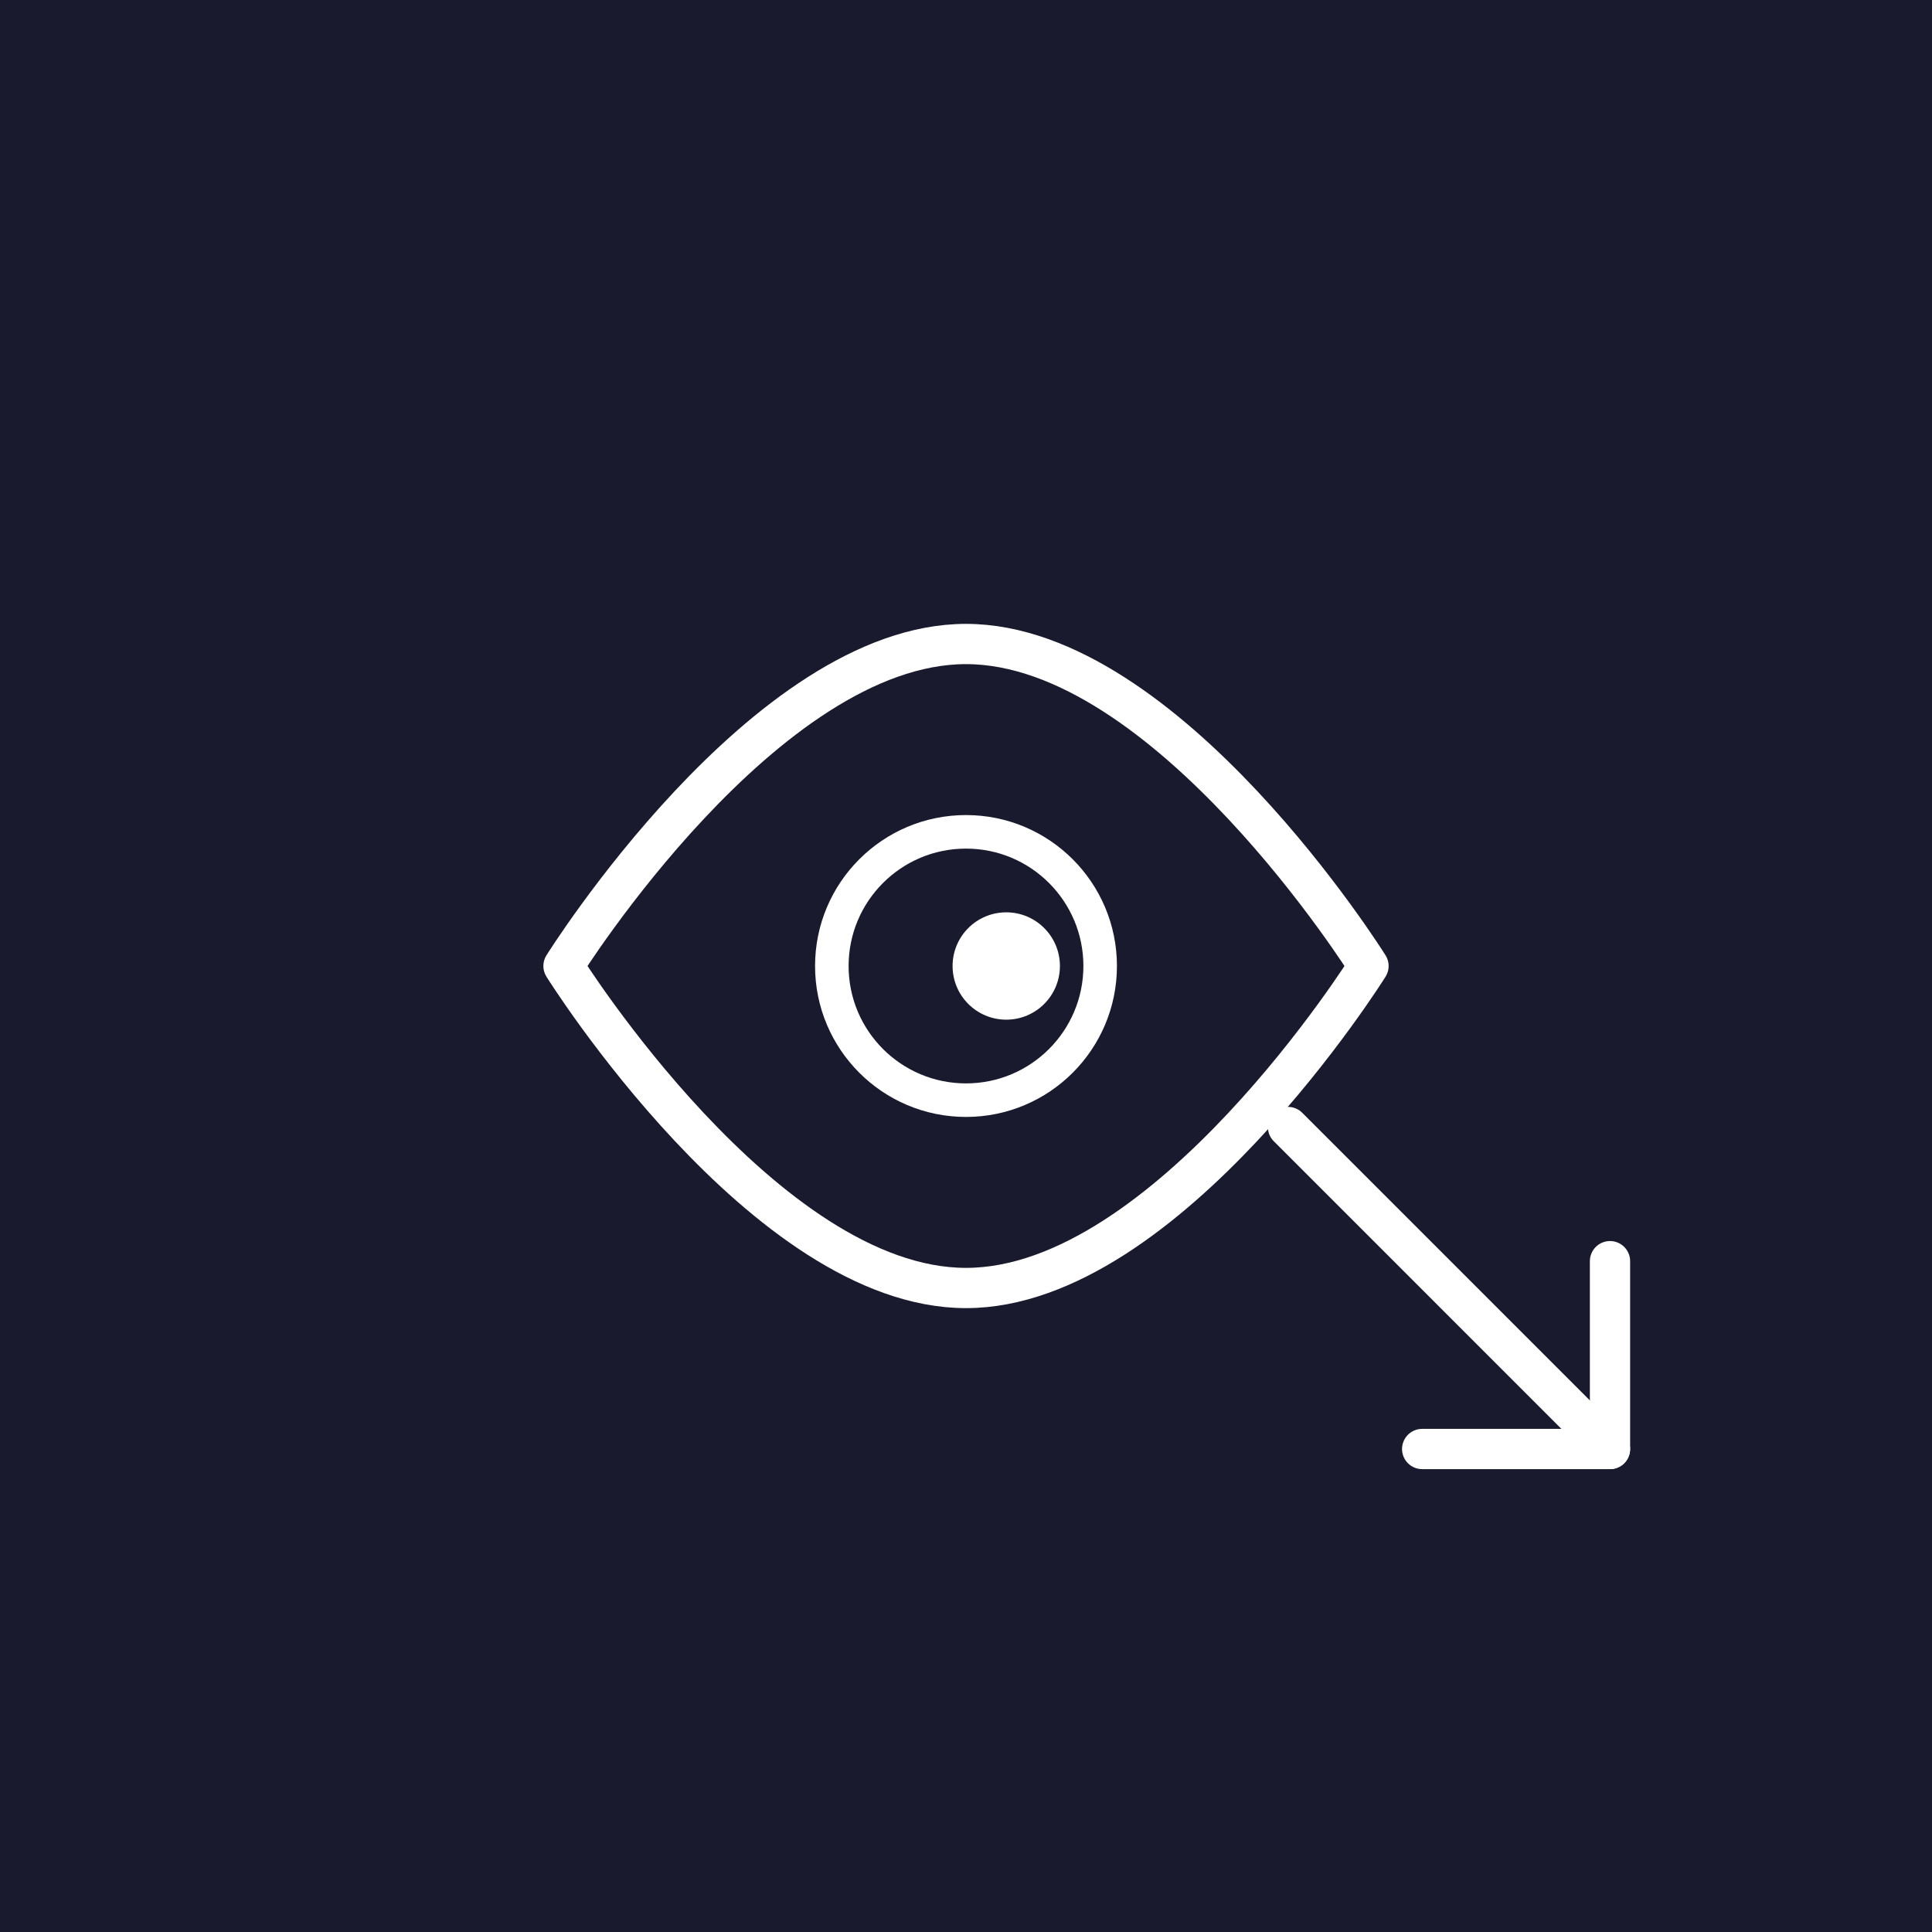
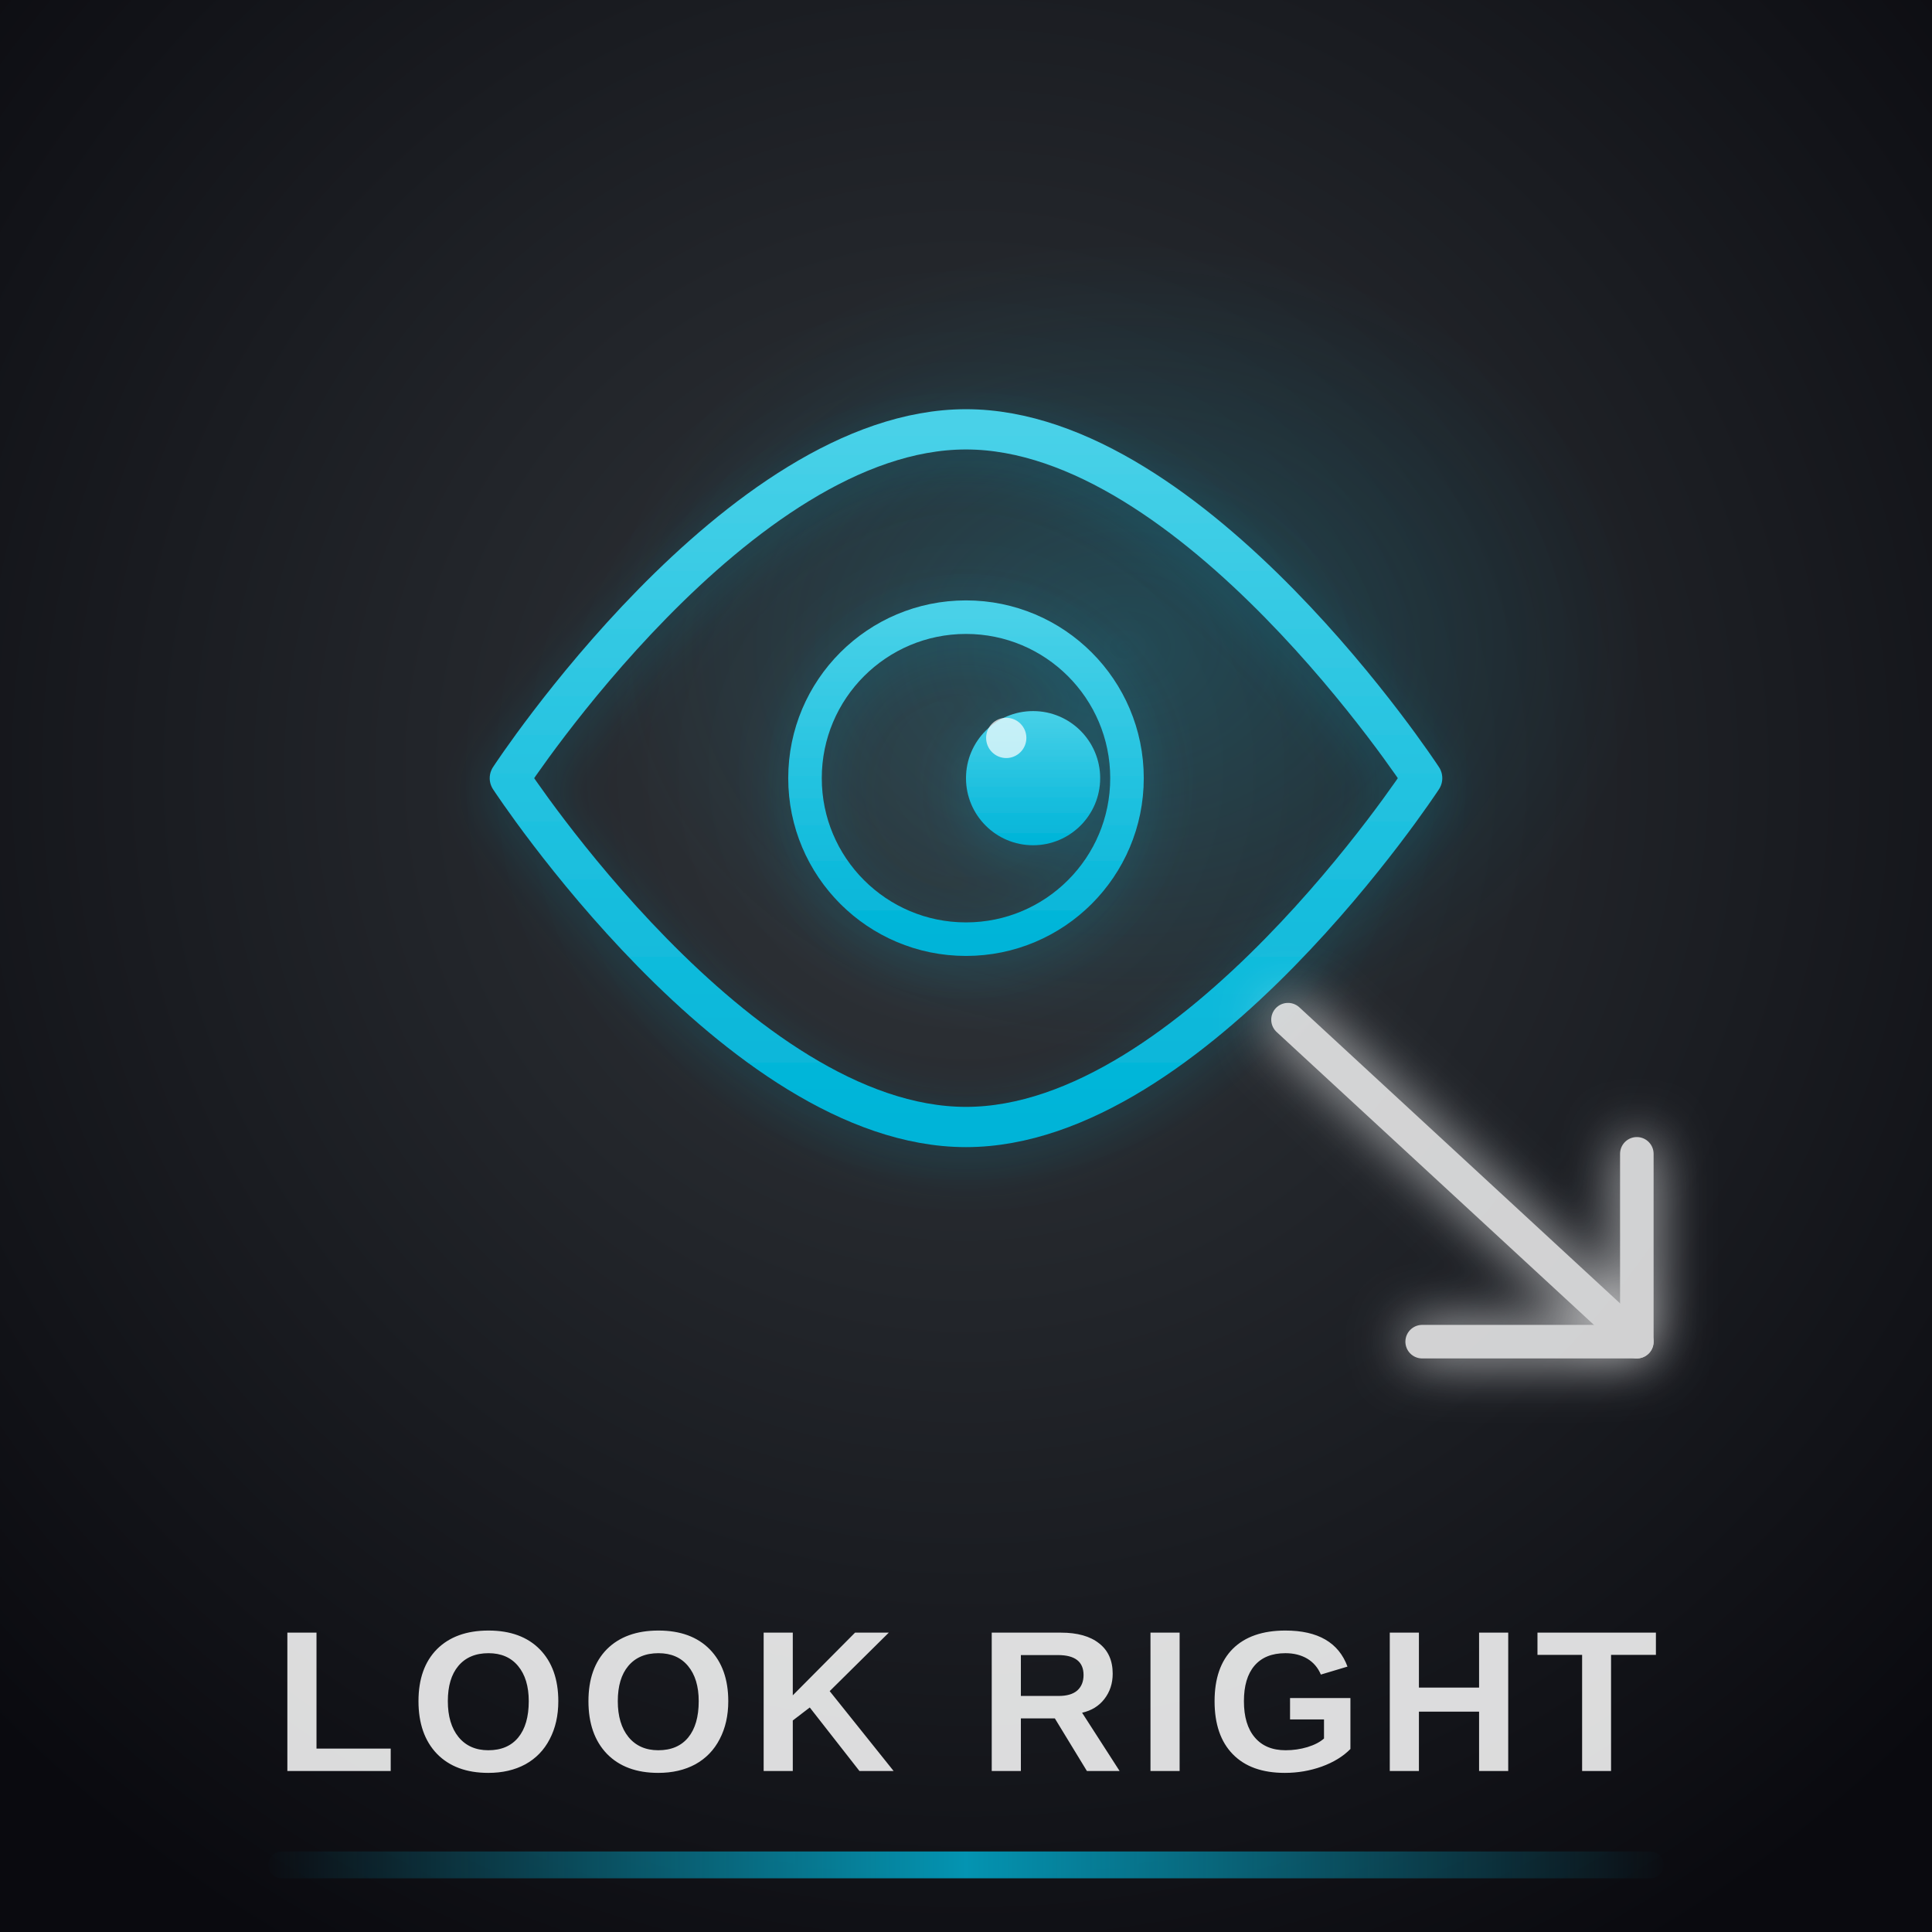
- <svg xmlns="http://www.w3.org/2000/svg" width="144" height="144" viewBox="0 0 144 144">
-   <rect width="144" height="144" fill="#1a1a2e" />
-   <path d="M42 72c0 0 15-24 30-24s30 24 30 24-15 24-30 24S42 72 42 72z" fill="none" stroke="#ffffff" stroke-width="3" stroke-linejoin="round" />
-   <circle cx="72" cy="72" r="10" fill="none" stroke="#ffffff" stroke-width="2.5" />
-   <circle cx="75" cy="72" r="4" fill="#ffffff" />
-   <polyline points="106 108 120 108 120 94" fill="none" stroke="#ffffff" stroke-width="3" stroke-linecap="round" stroke-linejoin="round" />
-   <line x1="120" y1="108" x2="96" y2="84" stroke="#ffffff" stroke-width="3" stroke-linecap="round" />
+ <svg xmlns="http://www.w3.org/2000/svg" viewBox="0 0 144 144" width="144" height="144">
+   <defs>
+     <radialGradient id="bg" cx="50%" cy="40%" r="70%">
+       <stop offset="0%" stop-color="#32373C" />
+       <stop offset="100%" stop-color="#0a0a0f" />
+     </radialGradient>
+     <radialGradient id="cyanGlow" cx="55%" cy="45%" r="40%">
+       <stop offset="0%" stop-color="#00B4D8" stop-opacity="0.2" />
+       <stop offset="100%" stop-color="#00B4D8" stop-opacity="0" />
+     </radialGradient>
+     <linearGradient id="eyeGrad" x1="0" y1="0" x2="0" y2="1">
+       <stop offset="0%" stop-color="#48D1E8" />
+       <stop offset="100%" stop-color="#00B4D8" />
+     </linearGradient>
+     <filter id="shadow" x="-10%" y="-10%" width="130%" height="130%">
+       <feDropShadow dx="0" dy="1" stdDeviation="2" flood-color="#00B4D8" flood-opacity="0.2" />
+     </filter>
+     <filter id="glow" x="-30%" y="-30%" width="160%" height="160%">
+       <feGaussianBlur in="SourceGraphic" stdDeviation="2" result="blur" />
+       <feMerge>
+         <feMergeNode in="blur" />
+         <feMergeNode in="SourceGraphic" />
+       </feMerge>
+     </filter>
+     <linearGradient id="borderAccent" x1="0" y1="0" x2="1" y2="0">
+       <stop offset="0%" stop-color="#00B4D8" stop-opacity="0" />
+       <stop offset="50%" stop-color="#00B4D8" stop-opacity="0.8" />
+       <stop offset="100%" stop-color="#00B4D8" stop-opacity="0" />
+     </linearGradient>
+   </defs>
+   <rect width="144" height="144" fill="url(#bg)" />
+   <ellipse cx="79" cy="52" rx="48" ry="38" fill="url(#cyanGlow)" />
+   <g filter="url(#shadow)">
+     <path d="M38 58c0 0 17-26 34-26s34 26 34 26-17 26-34 26S38 58 38 58z" fill="none" stroke="url(#eyeGrad)" stroke-width="3" stroke-linejoin="round" />
+     <circle cx="72" cy="58" r="12" fill="none" stroke="url(#eyeGrad)" stroke-width="2.5" />
+     <circle cx="77" cy="58" r="5" fill="url(#eyeGrad)" />
+     <circle cx="75" cy="55" r="1.5" fill="#ffffff" opacity="0.7" />
+   </g>
+   <g filter="url(#glow)" opacity="0.8">
+     <polyline points="106,100 122,100 122,86" fill="none" stroke="#ffffff" stroke-width="2.5" stroke-linecap="round" stroke-linejoin="round" />
+     <line x1="122" y1="100" x2="96" y2="76" stroke="#ffffff" stroke-width="2.5" stroke-linecap="round" />
+   </g>
+   <rect x="20" y="138" width="104" height="2" rx="1" fill="url(#borderAccent)" />
+   <text x="72" y="132" text-anchor="middle" font-family="'Segoe UI', Arial, sans-serif" font-size="15" font-weight="700" fill="#ffffff" opacity="0.85" letter-spacing="1">LOOK RIGHT</text>
</svg>
